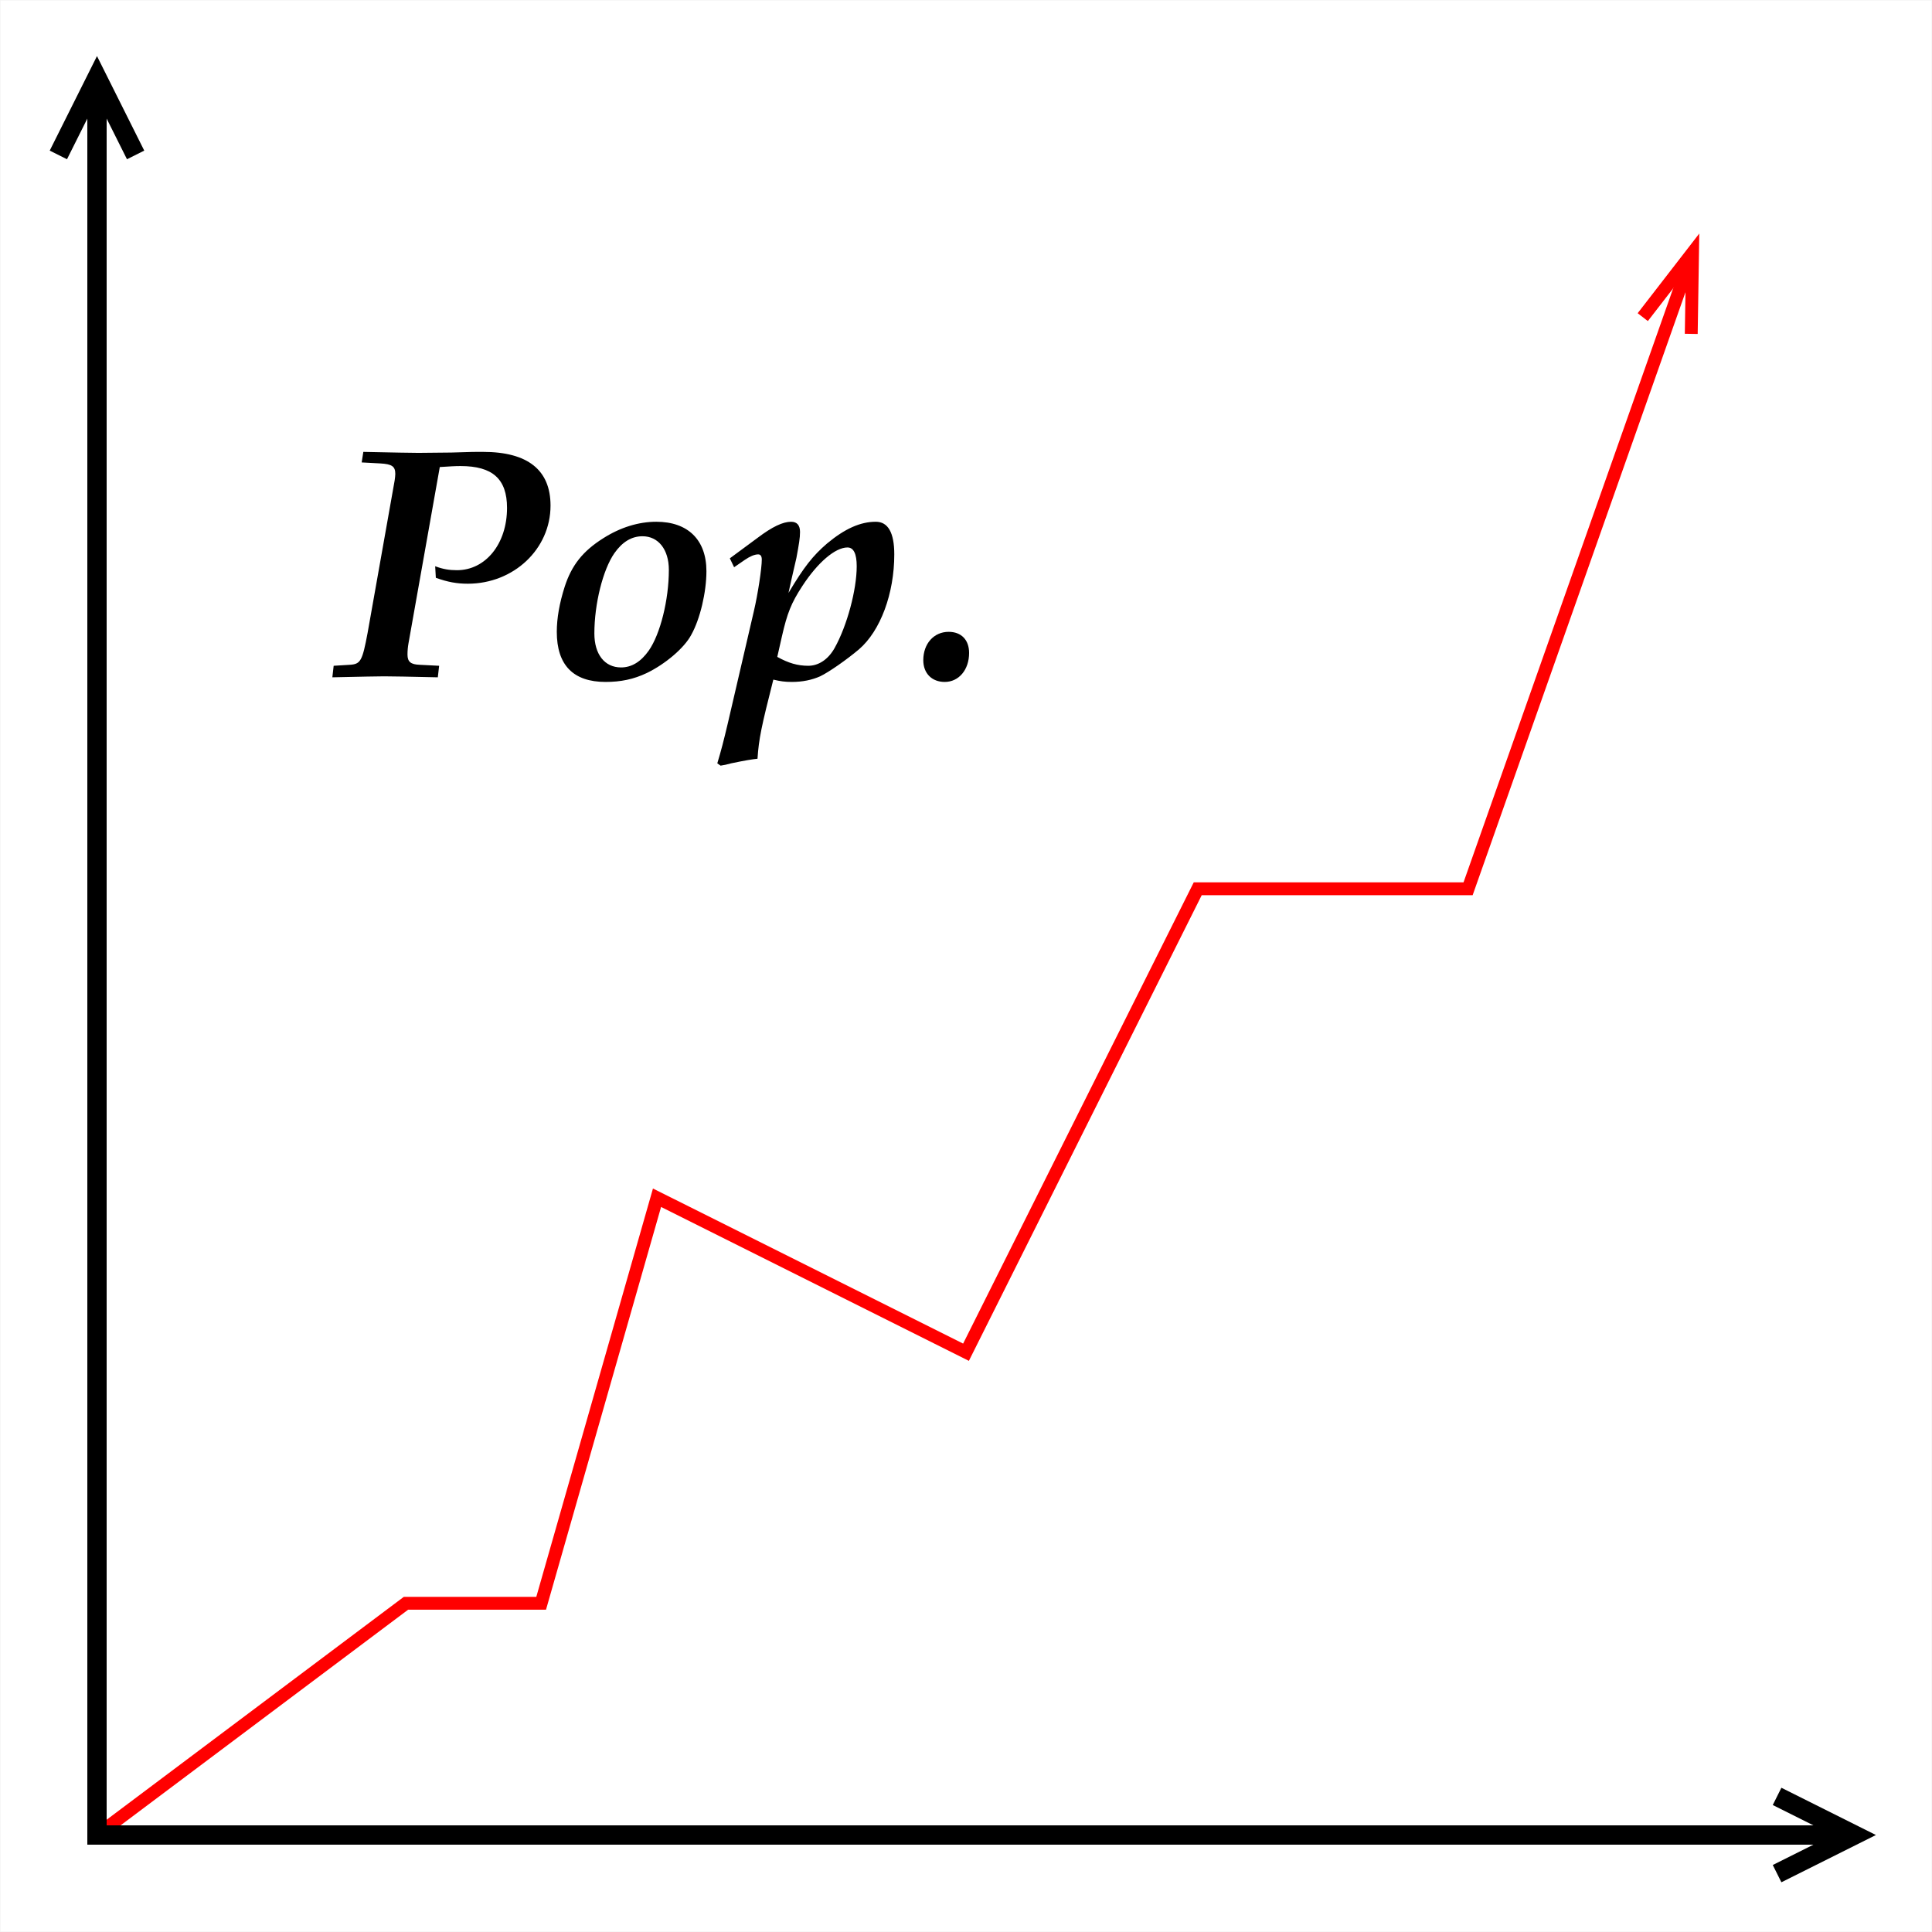
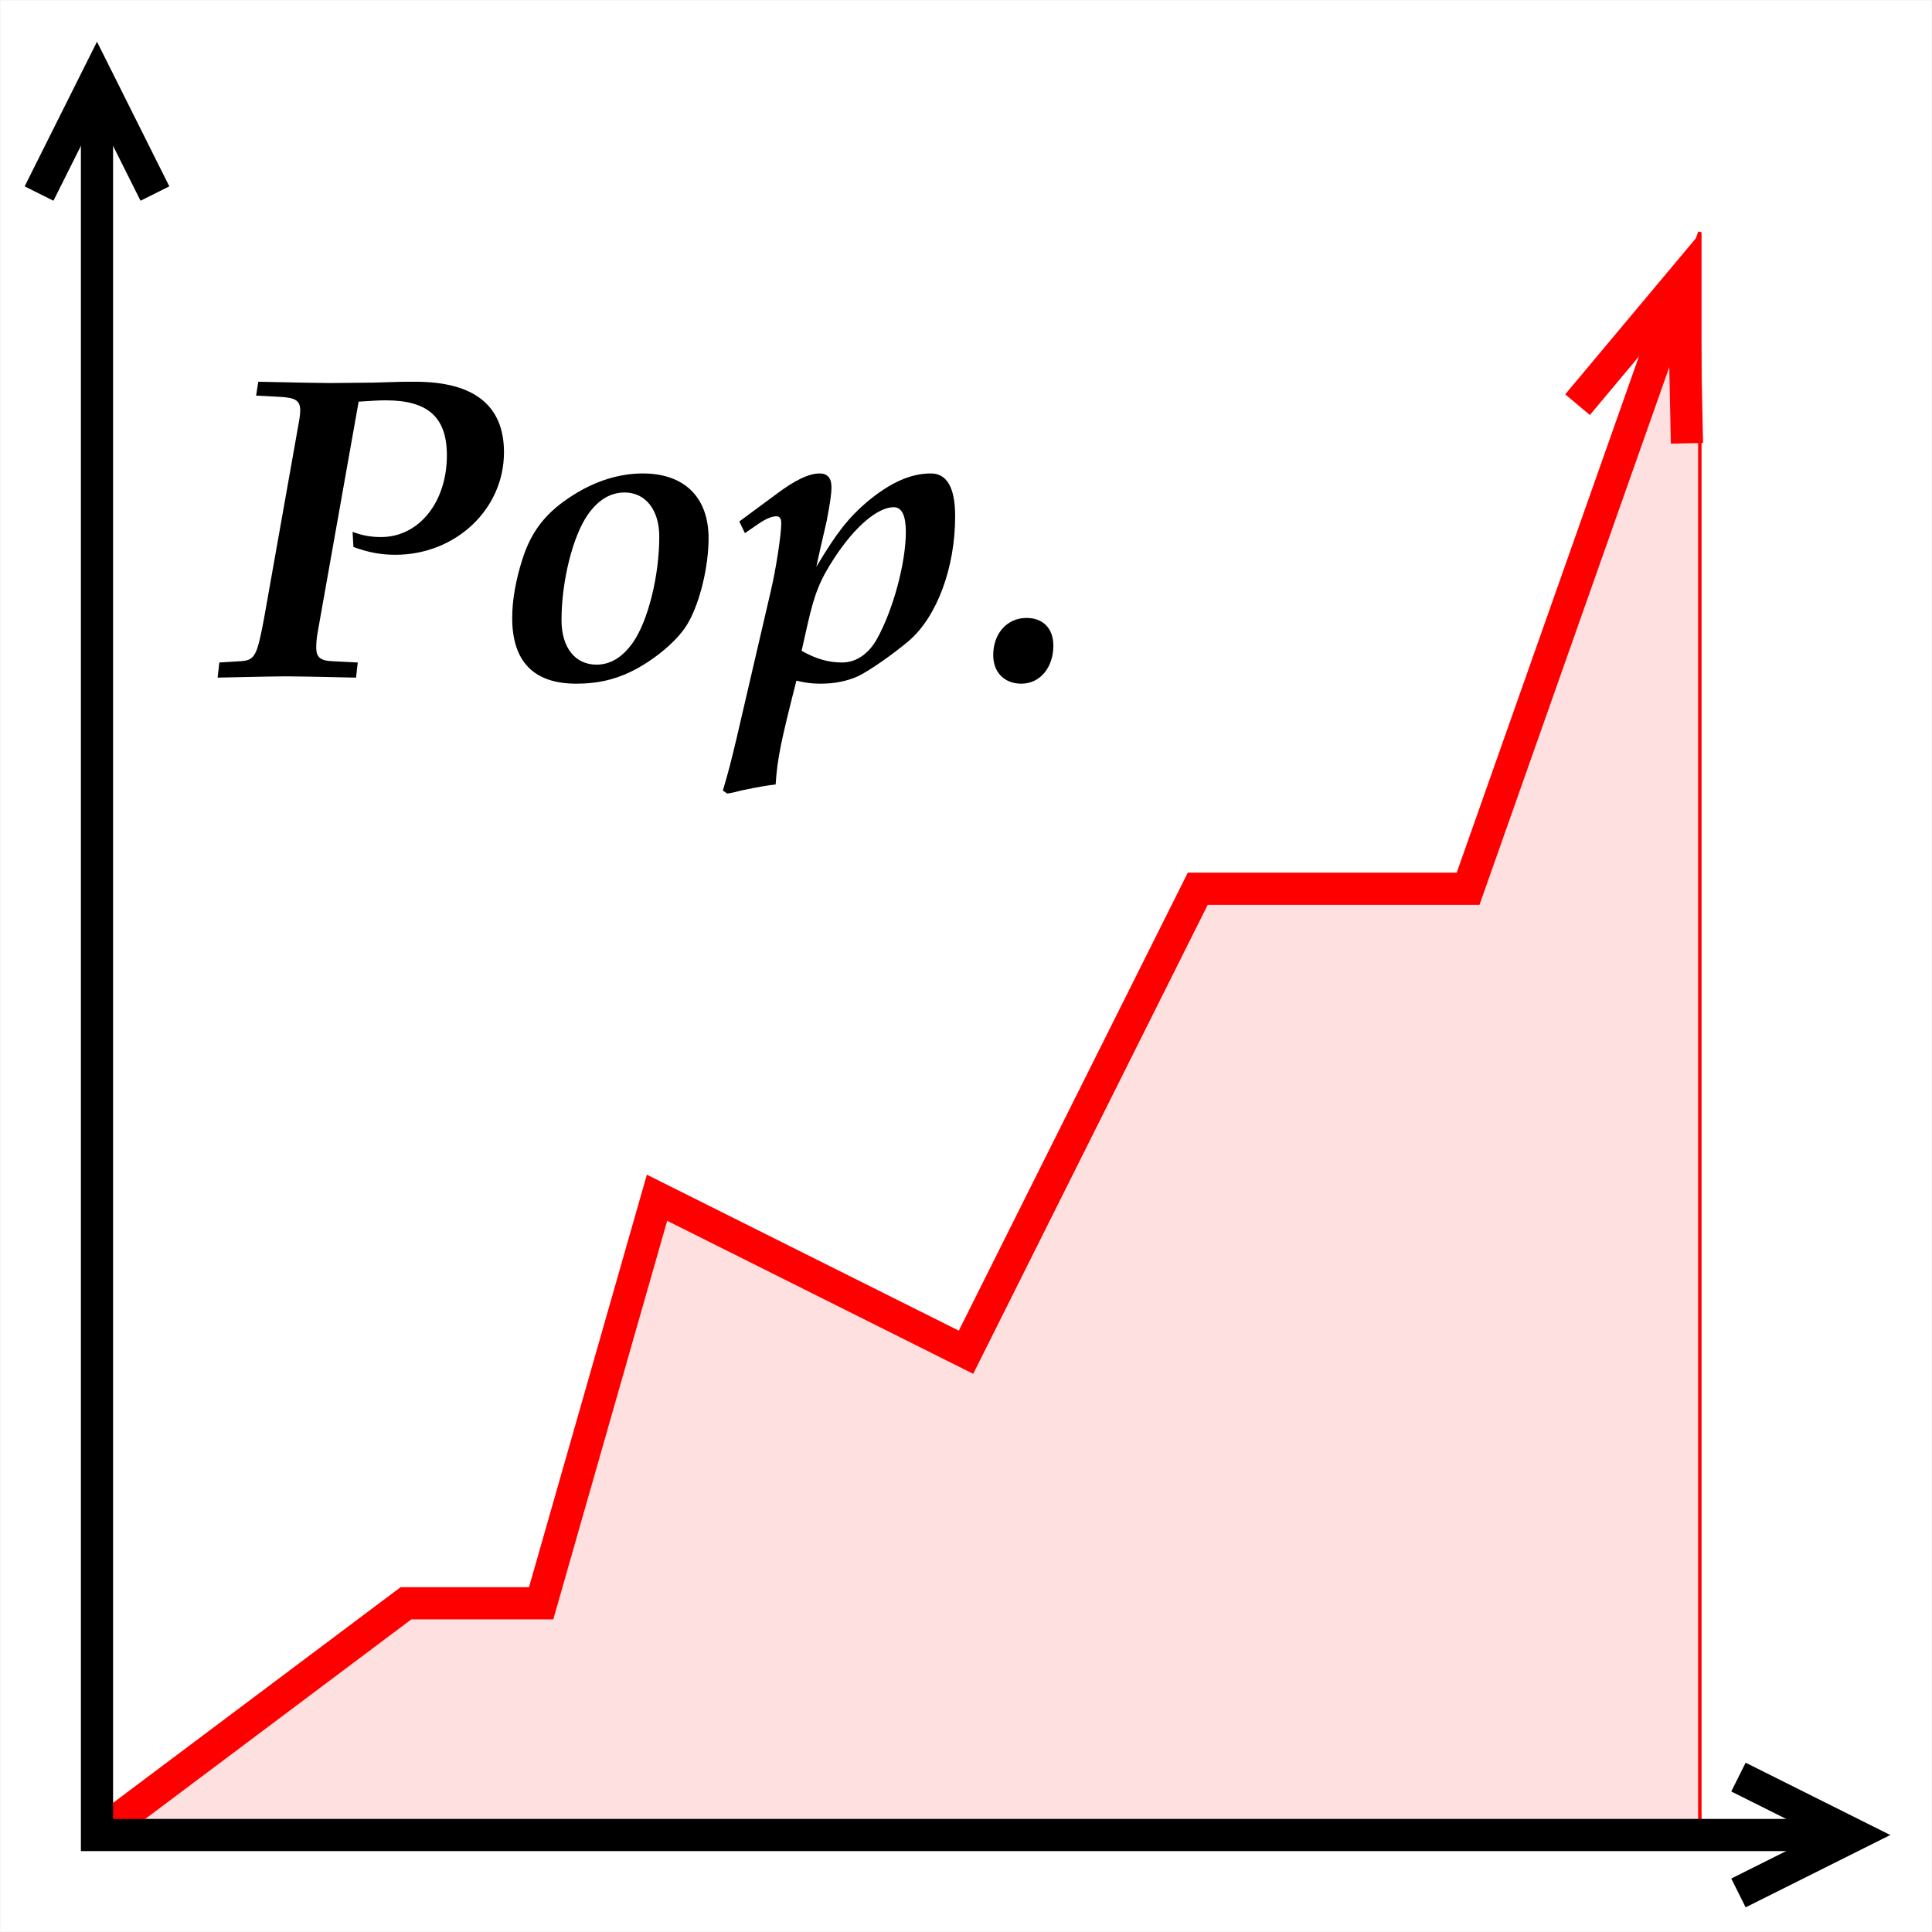
<svg xmlns="http://www.w3.org/2000/svg" width="284pt" height="284pt" viewBox="-2251 -2251 4502 4502">
  <g fill="none">
    <rect x="-2250" y="-2250" width="4500" height="4500" fill="#ffffff" />
+     <polyline points=" -2025,2025 -1305,1485 -990,1485 -720,540 0,900 540,-180 1170,-180 1710,-1710  1710,2025" fill="#ffe0e0" stroke="#ff0000" stroke-width="8px" />
    <defs>
      <clipPath id="cp0">
-         <path clip-rule="evenodd" d="M -2251,-2251 H 2251 V 2251 H -2251 z   M 1577,-1512 1693,-1662 1690,-1473 1733,-1721 1699,-1733z" />
+         <path clip-rule="evenodd" d="M -2251,-2251 H 2251 V 2251 H -2251 z   M 1425,-1308 1672,-1603 1680,-1218 1762,-1735 1685,-1762z" />
      </clipPath>
    </defs>
-     <polyline points=" -2025,2025 -1305,1485 -990,1485 -720,540 0,900 540,-180 1170,-180 1710,-1710 " clip-path="url(#cp0)" stroke="#ff0000" stroke-width="30px" />
-     <polyline points=" 1577,-1512 1693,-1662 1690,-1473" stroke="#ff0000" stroke-width="30px" stroke-miterlimit="8" />
-     <polyline points=" -2025,-2025 -2025,2025 2025,2025" stroke="#000000" stroke-width="45px" />
-     <polyline points=" -2115,-1890 -2025,-2070 -1935,-1890" stroke="#000000" stroke-width="45px" />
-     <polyline points=" 1890,1935 2070,2025 1890,2115" stroke="#000000" stroke-width="45px" />
-     <text xml:space="preserve" x="-1485" y="-675" fill="#000000" font-family="Palatino" font-style="italic" font-weight="bold" font-size="768" text-anchor="start">Pop.</text>
+     <polyline points=" -2025,2025 -1305,1485 -990,1485 -720,540 0,900 540,-180 1170,-180 1710,-1710 " clip-path="url(#cp0)" stroke="#ff0000" stroke-width="75px" />
+     <polyline points=" 1425,-1308 1672,-1603 1680,-1218" stroke="#ff0000" stroke-width="75px" stroke-miterlimit="8" />
+     <polyline points=" -2160,-1800 -2025,-2070 -1890,-1800" stroke="#000000" stroke-width="75px" />
+     <polyline points=" -2025,-2025 -2025,2025 2025,2025" stroke="#000000" stroke-width="75px" />
+     <polyline points=" 1800,1890 2070,2025 1800,2160" stroke="#000000" stroke-width="75px" />
+     <text xml:space="preserve" x="-1755" y="-675" fill="#000000" font-family="Palatino" font-style="italic" font-weight="bold" font-size="1008" text-anchor="start">Pop.</text>
  </g>
</svg>
